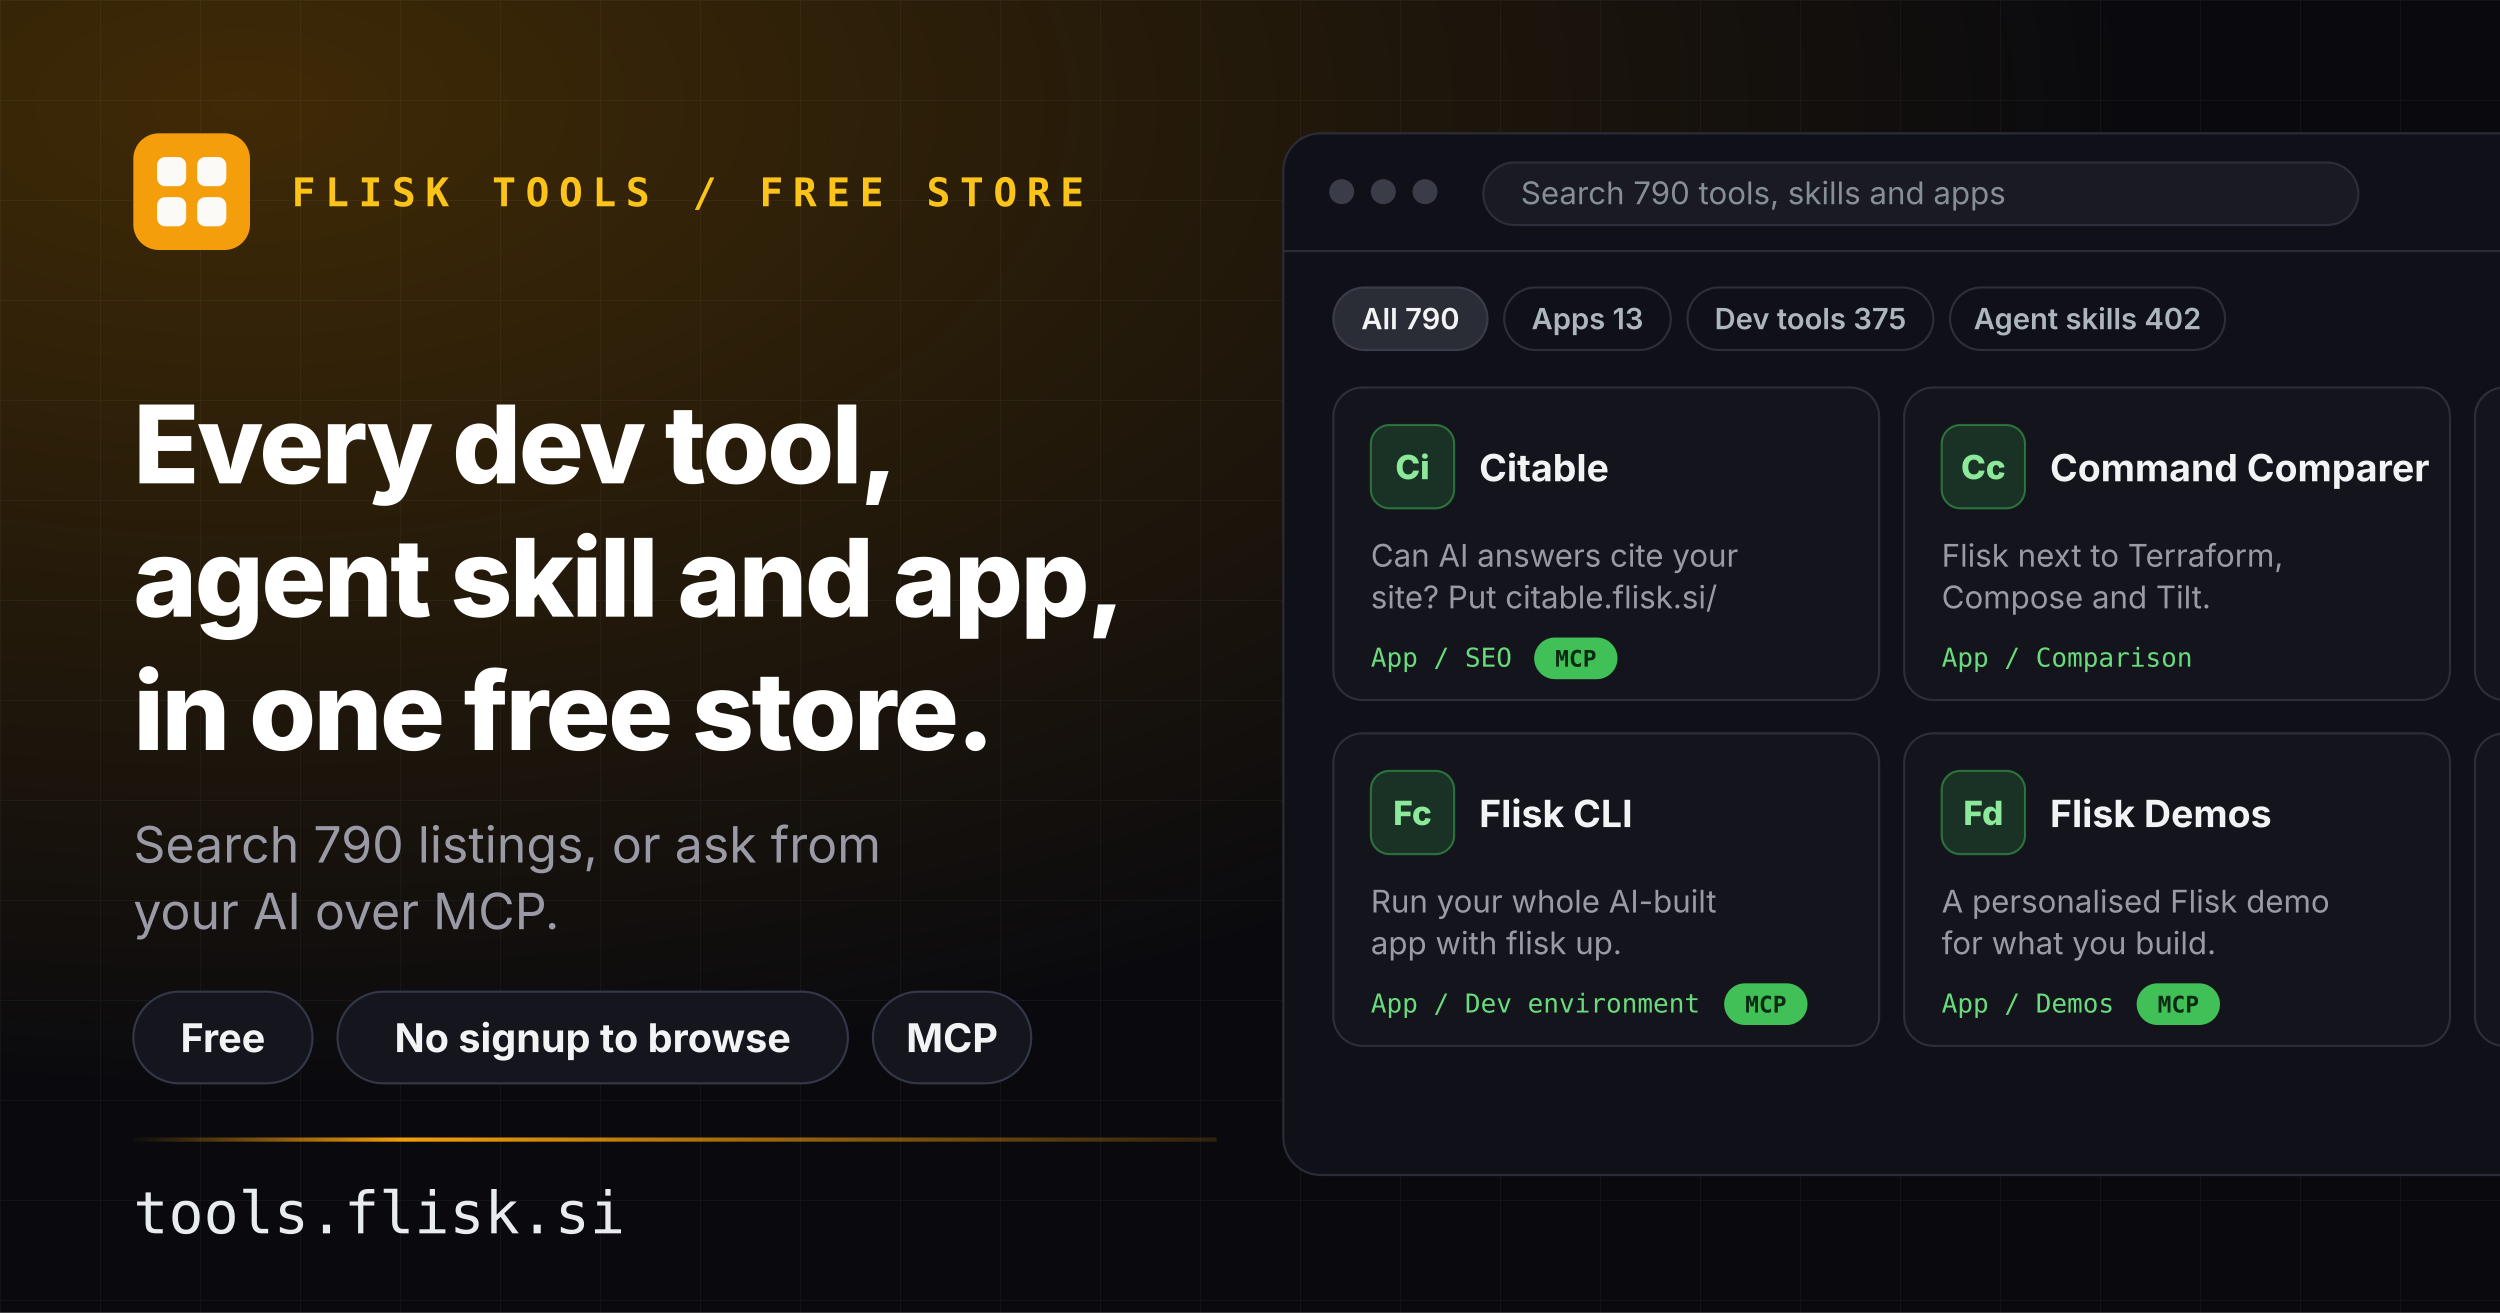
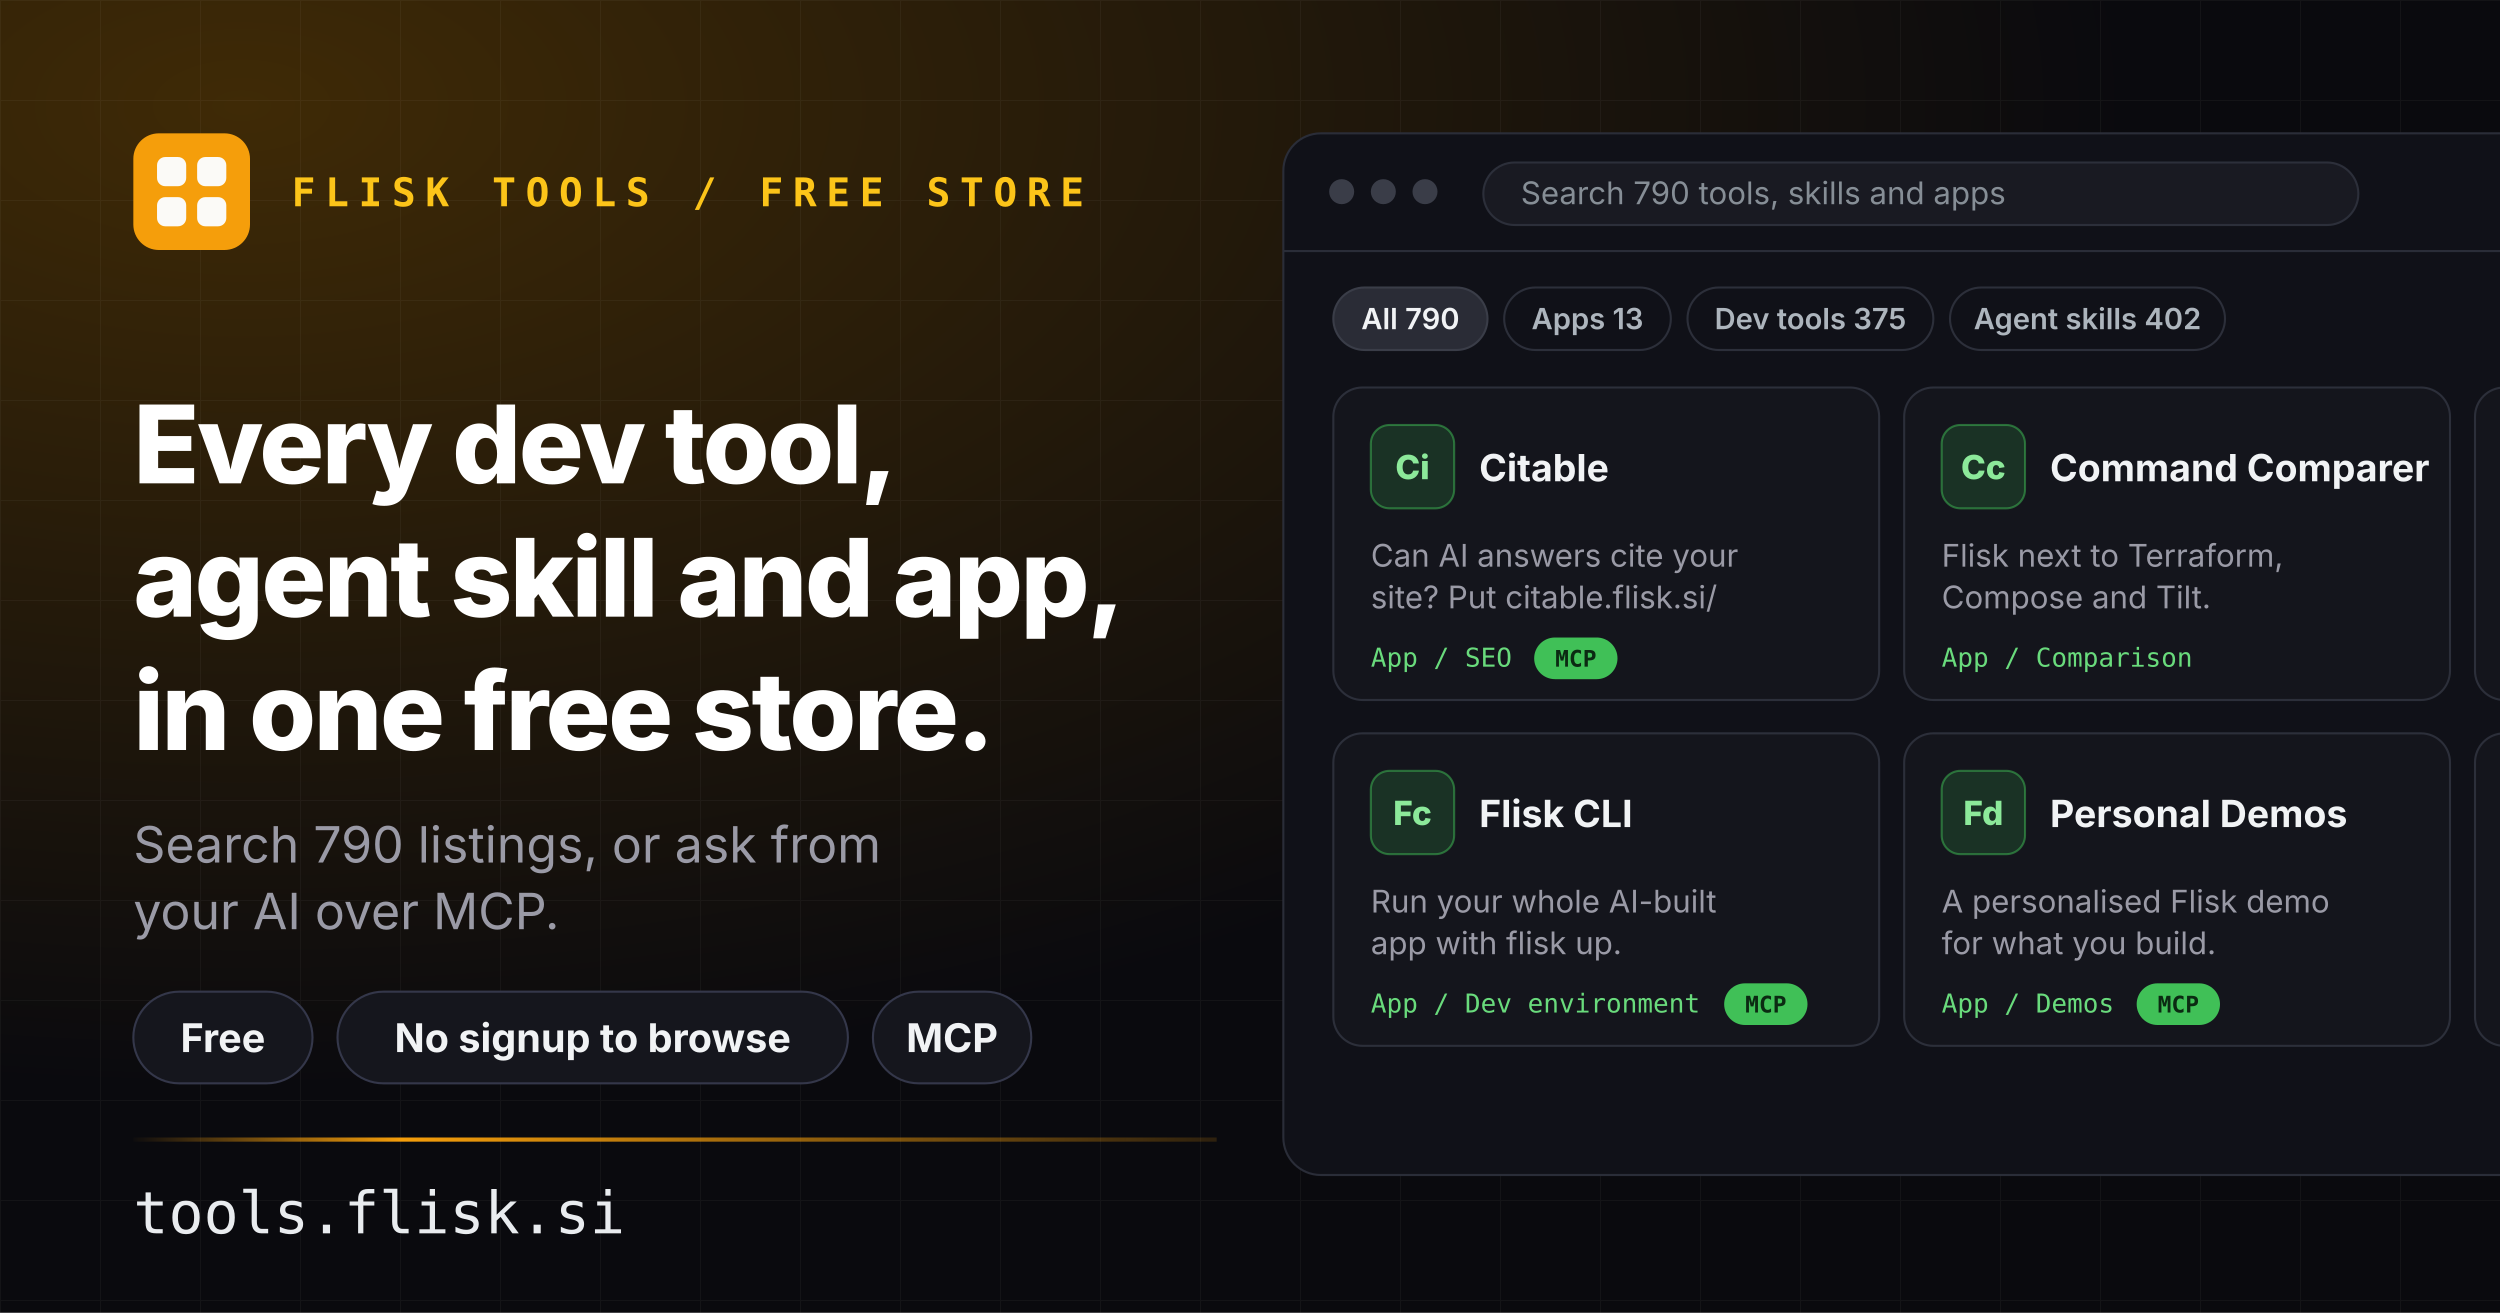
<svg xmlns="http://www.w3.org/2000/svg" width="1200" height="630" viewBox="0 0 1200 630" role="img" aria-label="Flisk Tools: Every dev tool, agent skill and app, in one free store.">
  <defs>
    <radialGradient id="glow" cx="0.1" cy="0.08" r="0.75">
      <stop offset="0" stop-color="#3f2a06" />
      <stop offset="1" stop-color="#0a0a0e" />
    </radialGradient>
    <pattern id="grid" width="48" height="48" patternUnits="userSpaceOnUse">
      <path d="M48 0H0V48" fill="none" stroke="#ffffff" stroke-opacity="0.04" />
    </pattern>
    <linearGradient id="rule" x1="0" x2="1">
      <stop offset="0" stop-color="#f59e0b" stop-opacity="0" />
      <stop offset="0.25" stop-color="#f59e0b" />
      <stop offset="1" stop-color="#f59e0b" stop-opacity="0.15" />
    </linearGradient>
  </defs>
  <rect width="1200" height="630" fill="#0b0b10" />
  <rect width="1200" height="630" fill="url(#glow)" />
  <rect width="1200" height="630" fill="url(#grid)" />
  <g transform="translate(64 64) scale(0.875)">
    <rect width="64" height="64" rx="14" fill="#f59e0b" />
    <rect x="13" y="13" width="16" height="16" rx="4.5" fill="#fbfaf7" />
    <rect x="13" y="35" width="16" height="16" rx="4.5" fill="#fbfaf7" />
    <rect x="35" y="13" width="16" height="16" rx="4.5" fill="#fbfaf7" />
    <rect x="35" y="35" width="16" height="16" rx="4.5" fill="#fbfaf7" />
  </g>
  <text x="140" y="99" font-family="'JetBrains Mono', ui-monospace, Menlo, monospace" font-size="19" font-weight="700" letter-spacing="4.6" fill="#fcc419">FLISK TOOLS / FREE STORE</text>
  <g font-family="Inter, -apple-system, 'Helvetica Neue', Helvetica, Arial, sans-serif" font-size="52" font-weight="800" fill="#ffffff" letter-spacing="-1.2">
    <text x="64" y="232">Every dev tool,</text>
    <text x="64" y="296">agent skill and app,</text>
    <text x="64" y="360">in one free store.</text>
  </g>
  <g font-family="Inter, -apple-system, 'Helvetica Neue', Helvetica, Arial, sans-serif" font-size="24" fill="#9a9aa6">
    <text x="64" y="414">Search 790 listings, or ask from</text>
    <text x="64" y="446">your AI over MCP.</text>
  </g>
  <g font-family="Inter, -apple-system, 'Helvetica Neue', Helvetica, Arial, sans-serif" font-size="19" font-weight="700" fill="#f1f3f5" text-anchor="middle">
    <rect x="64" y="476" width="86" height="44" rx="22" fill="#15161d" stroke="#34374a" />
    <text x="107" y="505">Free</text>
    <rect x="162" y="476" width="245" height="44" rx="22" fill="#15161d" stroke="#34374a" />
    <text x="284.5" y="505">No signup to browse</text>
    <rect x="419" y="476" width="76" height="44" rx="22" fill="#15161d" stroke="#34374a" />
    <text x="457" y="505">MCP</text>
  </g>
  <rect x="64" y="546" width="520" height="2" fill="url(#rule)" />
  <text x="64" y="592" font-family="'JetBrains Mono', ui-monospace, Menlo, monospace" font-size="28" fill="#e9ecef">tools.flisk.si</text>
  <g transform="translate(616 64)">
    <rect width="640" height="500" rx="18" fill="#101118" stroke="#2a2d38" />
    <circle cx="28" cy="28" r="6" fill="#3a3d48" />
    <circle cx="48" cy="28" r="6" fill="#3a3d48" />
    <circle cx="68" cy="28" r="6" fill="#3a3d48" />
    <rect x="96" y="14" width="420" height="30" rx="15" fill="#191a22" stroke="#2c2f3a" />
    <text x="114" y="34" font-family="Inter, -apple-system, 'Helvetica Neue', Helvetica, Arial, sans-serif" font-size="15" fill="#868e96">Search 790 tools, skills and apps</text>
    <rect x="0" y="56" width="640" height="1" fill="#2a2d38" />
    <g font-family="Inter, -apple-system, 'Helvetica Neue', Helvetica, Arial, sans-serif" font-size="14" font-weight="600">
      <rect x="24" y="74" width="74" height="30" rx="15" fill="#2a2c36" stroke="#3a3d48" />
      <text x="61" y="94" fill="#f1f3f5" text-anchor="middle">All 790</text>
      <rect x="106" y="74" width="80" height="30" rx="15" fill="none" stroke="#2c2f3a" />
      <text x="146" y="94" fill="#adb5bd" text-anchor="middle">Apps 13</text>
      <rect x="194" y="74" width="118" height="30" rx="15" fill="none" stroke="#2c2f3a" />
      <text x="253" y="94" fill="#adb5bd" text-anchor="middle">Dev tools 375</text>
      <rect x="320" y="74" width="132" height="30" rx="15" fill="none" stroke="#2c2f3a" />
      <text x="386" y="94" fill="#adb5bd" text-anchor="middle">Agent skills 402</text>
    </g>
    <g transform="translate(24 122)">
      <rect width="262" height="150" rx="14" fill="#14151c" stroke="#2c2f3a" />
      <rect x="18" y="18" width="40" height="40" rx="9" fill="#2f9e44" fill-opacity="0.22" stroke="#40c057" stroke-opacity="0.5" />
      <text x="38" y="44" font-family="Inter, -apple-system, 'Helvetica Neue', Helvetica, Arial, sans-serif" font-size="16" font-weight="800" fill="#8ce99a" text-anchor="middle">Ci</text>
      <text x="70" y="45" font-family="Inter, -apple-system, 'Helvetica Neue', Helvetica, Arial, sans-serif" font-size="18" font-weight="700" fill="#f1f3f5">Citable</text>
      <text x="18" y="86" font-family="Inter, -apple-system, 'Helvetica Neue', Helvetica, Arial, sans-serif" font-size="15" fill="#9a9aa6">Can AI answers cite your</text>
      <text x="18" y="106" font-family="Inter, -apple-system, 'Helvetica Neue', Helvetica, Arial, sans-serif" font-size="15" fill="#9a9aa6">site? Put citable.flisk.si/</text>
      <text x="18" y="134" font-family="'JetBrains Mono', ui-monospace, Menlo, monospace" font-size="12.5" fill="#69db7c">App / SEO</text>
      <rect x="96.4" y="120" width="40" height="20" rx="10" fill="#40c057" />
      <text x="116.4" y="134" font-family="'JetBrains Mono', ui-monospace, Menlo, monospace" font-size="11" font-weight="700" fill="#0b2a12" text-anchor="middle">MCP</text>
    </g>
    <g transform="translate(298 122)">
      <rect width="262" height="150" rx="14" fill="#14151c" stroke="#2c2f3a" />
      <rect x="18" y="18" width="40" height="40" rx="9" fill="#2f9e44" fill-opacity="0.22" stroke="#40c057" stroke-opacity="0.5" />
      <text x="38" y="44" font-family="Inter, -apple-system, 'Helvetica Neue', Helvetica, Arial, sans-serif" font-size="16" font-weight="800" fill="#8ce99a" text-anchor="middle">Cc</text>
      <text x="70" y="45" font-family="Inter, -apple-system, 'Helvetica Neue', Helvetica, Arial, sans-serif" font-size="18" font-weight="700" fill="#f1f3f5">Command Comparer</text>
      <text x="18" y="86" font-family="Inter, -apple-system, 'Helvetica Neue', Helvetica, Arial, sans-serif" font-size="15" fill="#9a9aa6">Flisk next to Terraform,</text>
      <text x="18" y="106" font-family="Inter, -apple-system, 'Helvetica Neue', Helvetica, Arial, sans-serif" font-size="15" fill="#9a9aa6">Compose and Tilt.</text>
      <text x="18" y="134" font-family="'JetBrains Mono', ui-monospace, Menlo, monospace" font-size="12.5" fill="#69db7c">App / Comparison</text>
    </g>
    <g transform="translate(572 122)">
      <rect width="262" height="150" rx="14" fill="#14151c" stroke="#2c2f3a" />
      <rect x="18" y="18" width="40" height="40" rx="9" fill="#2f9e44" fill-opacity="0.22" stroke="#40c057" stroke-opacity="0.5" />
      <text x="38" y="44" font-family="Inter, -apple-system, 'Helvetica Neue', Helvetica, Arial, sans-serif" font-size="16" font-weight="800" fill="#8ce99a" text-anchor="middle">Dr</text>
      <text x="70" y="45" font-family="Inter, -apple-system, 'Helvetica Neue', Helvetica, Arial, sans-serif" font-size="18" font-weight="700" fill="#f1f3f5">DevEx Roadmap</text>
      <text x="18" y="86" font-family="Inter, -apple-system, 'Helvetica Neue', Helvetica, Arial, sans-serif" font-size="15" fill="#9a9aa6">A community-edited map</text>
      <text x="18" y="106" font-family="Inter, -apple-system, 'Helvetica Neue', Helvetica, Arial, sans-serif" font-size="15" fill="#9a9aa6">of developer tools.</text>
      <text x="18" y="134" font-family="'JetBrains Mono', ui-monospace, Menlo, monospace" font-size="12.5" fill="#69db7c">App / Comparison</text>
    </g>
    <g transform="translate(24 288)">
      <rect width="262" height="150" rx="14" fill="#14151c" stroke="#2c2f3a" />
      <rect x="18" y="18" width="40" height="40" rx="9" fill="#2f9e44" fill-opacity="0.22" stroke="#40c057" stroke-opacity="0.5" />
      <text x="38" y="44" font-family="Inter, -apple-system, 'Helvetica Neue', Helvetica, Arial, sans-serif" font-size="16" font-weight="800" fill="#8ce99a" text-anchor="middle">Fc</text>
      <text x="70" y="45" font-family="Inter, -apple-system, 'Helvetica Neue', Helvetica, Arial, sans-serif" font-size="18" font-weight="700" fill="#f1f3f5">Flisk CLI</text>
      <text x="18" y="86" font-family="Inter, -apple-system, 'Helvetica Neue', Helvetica, Arial, sans-serif" font-size="15" fill="#9a9aa6">Run your whole AI-built</text>
      <text x="18" y="106" font-family="Inter, -apple-system, 'Helvetica Neue', Helvetica, Arial, sans-serif" font-size="15" fill="#9a9aa6">app with flisk up.</text>
      <text x="18" y="134" font-family="'JetBrains Mono', ui-monospace, Menlo, monospace" font-size="12.5" fill="#69db7c">App / Dev environment</text>
      <rect x="187.6" y="120" width="40" height="20" rx="10" fill="#40c057" />
      <text x="207.6" y="134" font-family="'JetBrains Mono', ui-monospace, Menlo, monospace" font-size="11" font-weight="700" fill="#0b2a12" text-anchor="middle">MCP</text>
    </g>
    <g transform="translate(298 288)">
      <rect width="262" height="150" rx="14" fill="#14151c" stroke="#2c2f3a" />
      <rect x="18" y="18" width="40" height="40" rx="9" fill="#2f9e44" fill-opacity="0.22" stroke="#40c057" stroke-opacity="0.5" />
      <text x="38" y="44" font-family="Inter, -apple-system, 'Helvetica Neue', Helvetica, Arial, sans-serif" font-size="16" font-weight="800" fill="#8ce99a" text-anchor="middle">Fd</text>
-       <text x="70" y="45" font-family="Inter, -apple-system, 'Helvetica Neue', Helvetica, Arial, sans-serif" font-size="18" font-weight="700" fill="#f1f3f5">Flisk Demos</text>
+       <text x="70" y="45" font-family="Inter, -apple-system, 'Helvetica Neue', Helvetica, Arial, sans-serif" font-size="18" font-weight="700" fill="#f1f3f5">Personal Demos</text>
      <text x="18" y="86" font-family="Inter, -apple-system, 'Helvetica Neue', Helvetica, Arial, sans-serif" font-size="15" fill="#9a9aa6">A personalised Flisk demo</text>
      <text x="18" y="106" font-family="Inter, -apple-system, 'Helvetica Neue', Helvetica, Arial, sans-serif" font-size="15" fill="#9a9aa6">for what you build.</text>
      <text x="18" y="134" font-family="'JetBrains Mono', ui-monospace, Menlo, monospace" font-size="12.5" fill="#69db7c">App / Demos</text>
      <rect x="111.6" y="120" width="40" height="20" rx="10" fill="#40c057" />
      <text x="131.6" y="134" font-family="'JetBrains Mono', ui-monospace, Menlo, monospace" font-size="11" font-weight="700" fill="#0b2a12" text-anchor="middle">MCP</text>
    </g>
    <g transform="translate(572 288)">
      <rect width="262" height="150" rx="14" fill="#14151c" stroke="#2c2f3a" />
      <rect x="18" y="18" width="40" height="40" rx="9" fill="#2f9e44" fill-opacity="0.22" stroke="#40c057" stroke-opacity="0.5" />
      <text x="38" y="44" font-family="Inter, -apple-system, 'Helvetica Neue', Helvetica, Arial, sans-serif" font-size="16" font-weight="800" fill="#8ce99a" text-anchor="middle">Fi</text>
      <text x="70" y="45" font-family="Inter, -apple-system, 'Helvetica Neue', Helvetica, Arial, sans-serif" font-size="18" font-weight="700" fill="#f1f3f5">Flisk Import</text>
      <text x="18" y="86" font-family="Inter, -apple-system, 'Helvetica Neue', Helvetica, Arial, sans-serif" font-size="15" fill="#9a9aa6">Turn a Compose file into</text>
      <text x="18" y="106" font-family="Inter, -apple-system, 'Helvetica Neue', Helvetica, Arial, sans-serif" font-size="15" fill="#9a9aa6">Flisk services.</text>
      <text x="18" y="134" font-family="'JetBrains Mono', ui-monospace, Menlo, monospace" font-size="12.5" fill="#69db7c">App / Dev environment</text>
    </g>
  </g>
</svg>
